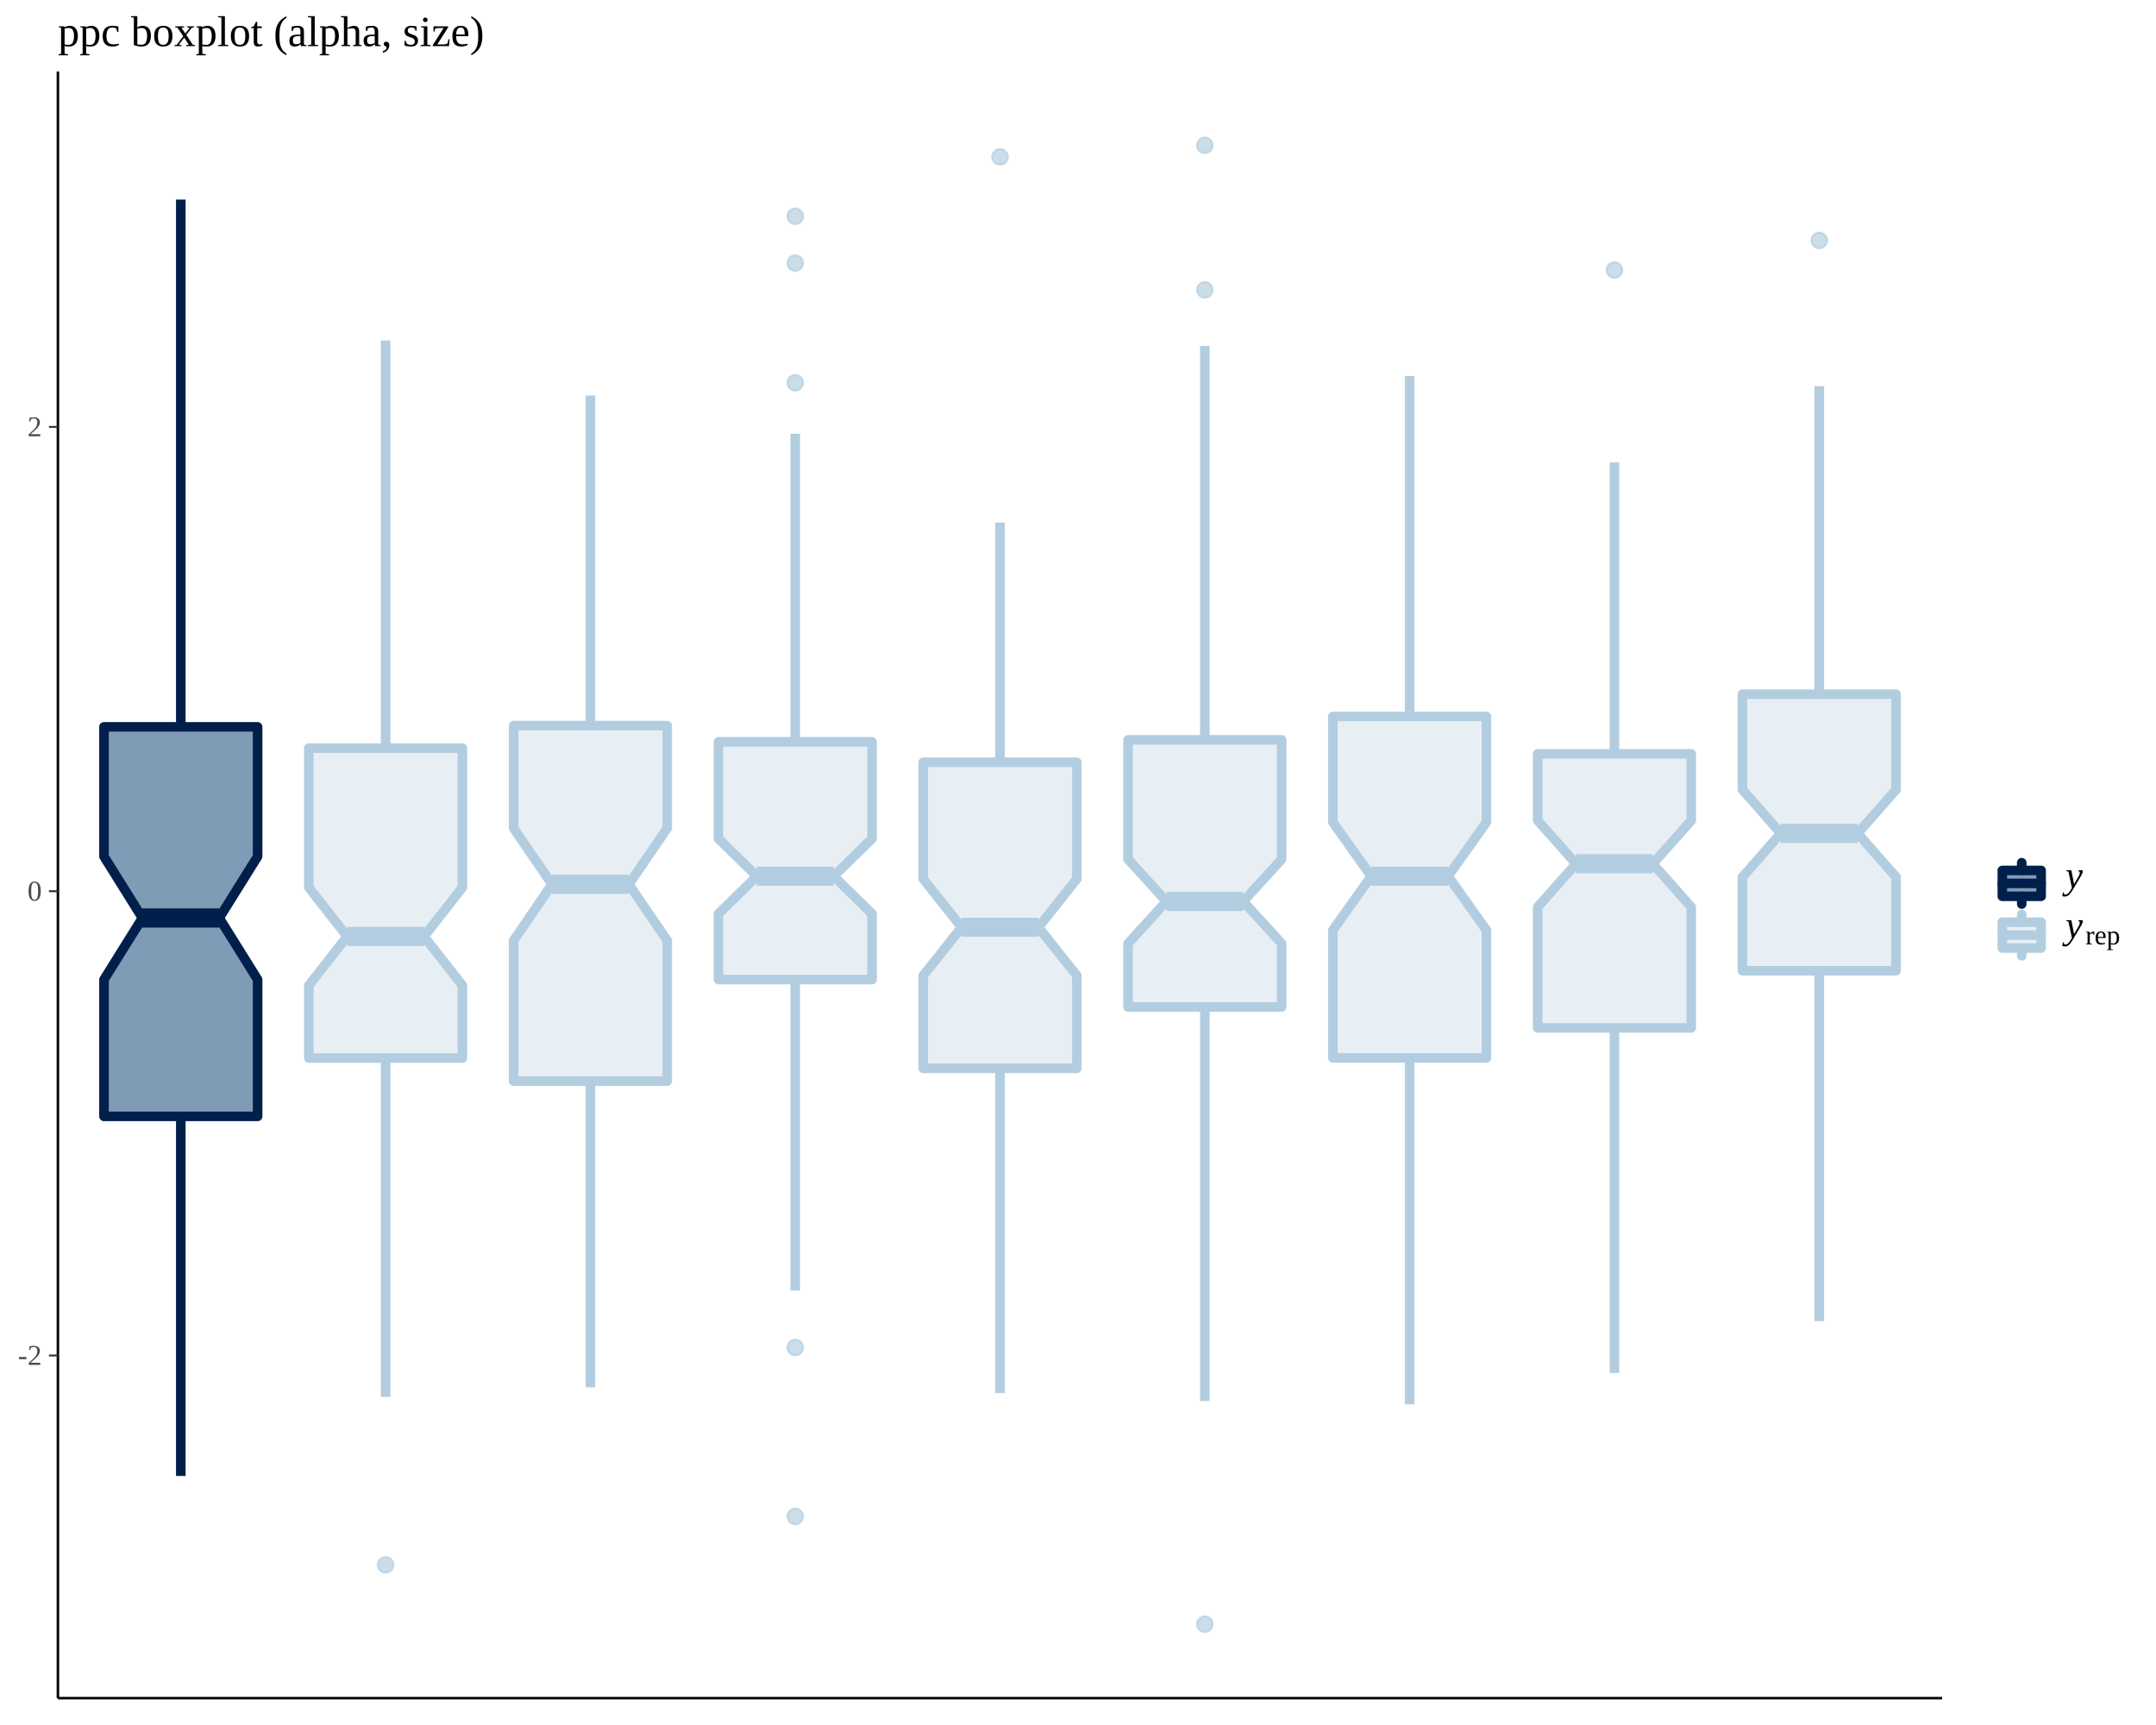
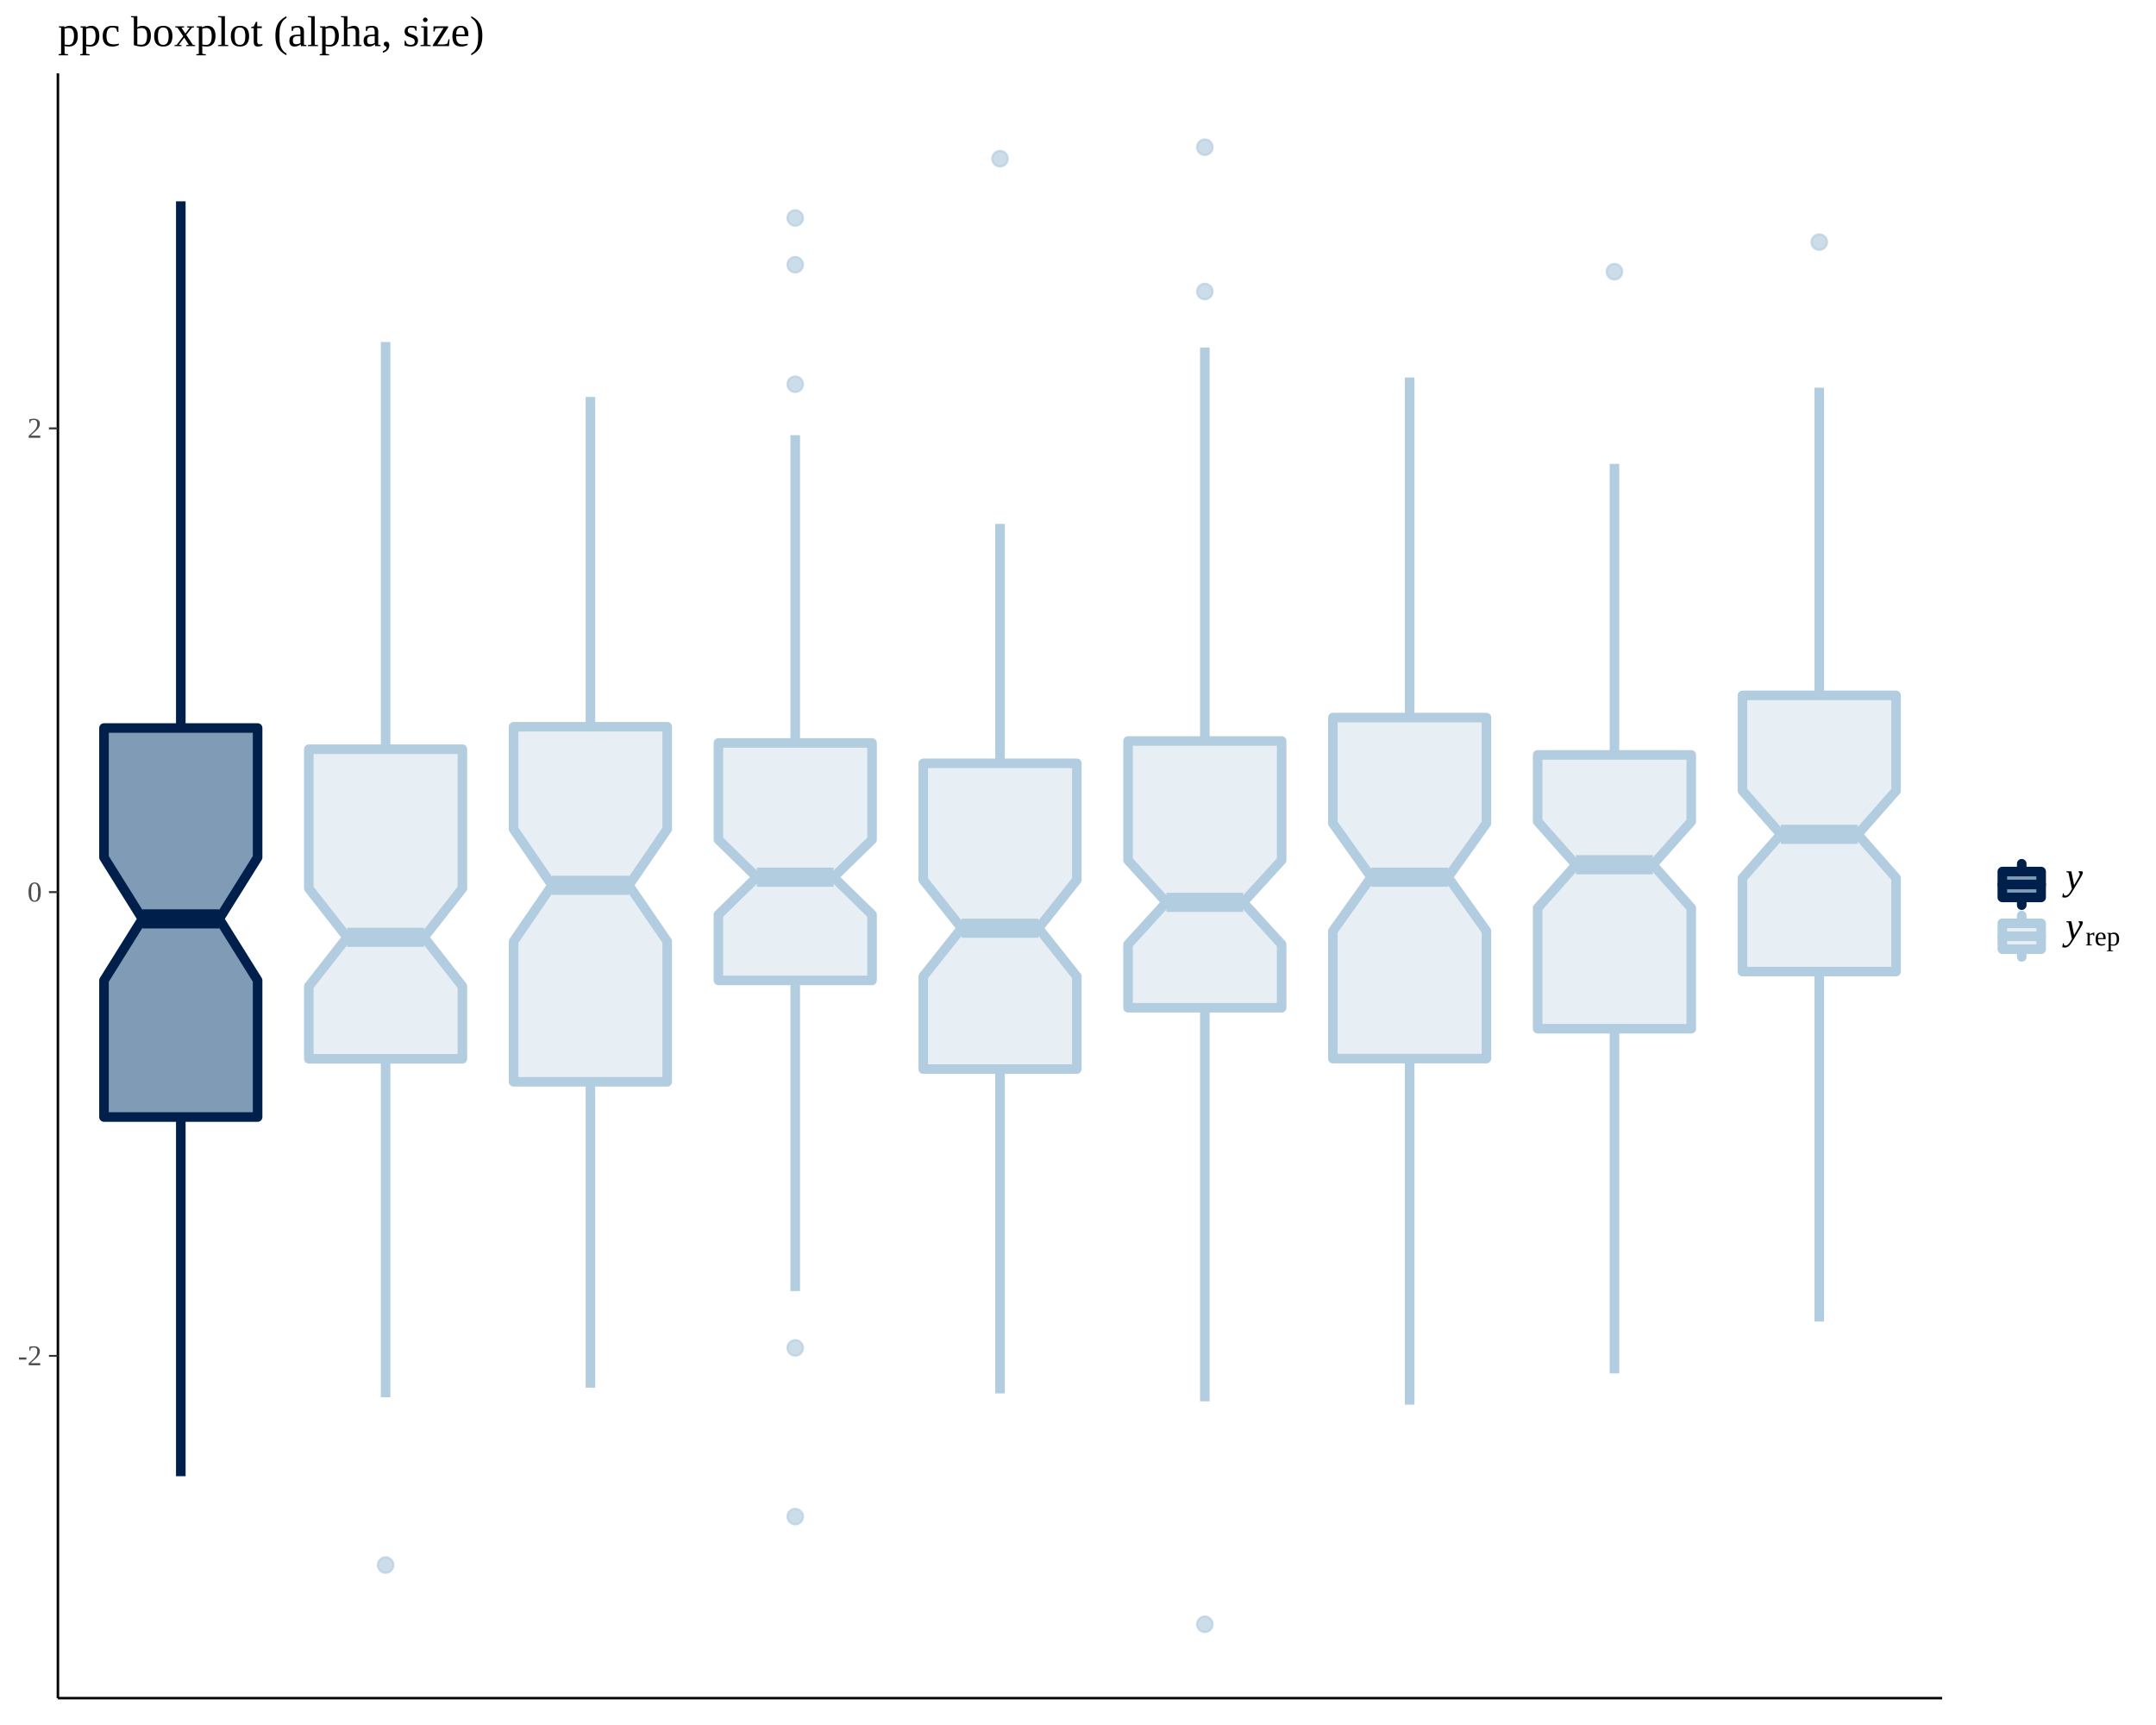
<svg xmlns="http://www.w3.org/2000/svg" viewBox="0 0 720.00 576.00">
  <defs>
    <style type="text/css">
    line, polyline, polygon, path, rect, circle {
      fill: none;
      stroke: #000000;
      stroke-linecap: round;
      stroke-linejoin: round;
      stroke-miterlimit: 10.00;
    }
  </style>
  </defs>
  <rect width="100%" height="100%" style="stroke: none; fill: #FFFFFF;" />
  <defs>
-     <clipPath id="cpMTkuMzR8NjQ4LjU4fDU2Ny4wM3wyMy44Ng==">
-       <rect x="19.34" y="23.86" width="629.24" height="543.17" />
+     <clipPath id="cpMTkuMzR8NjQ4LjU4fDU2Ny4wM3wyNC40OQ==">
+       <rect x="19.34" y="24.49" width="629.24" height="542.55" />
    </clipPath>
  </defs>
-   <line x1="60.38" y1="242.71" x2="60.38" y2="66.65" style="stroke-width: 3.20; stroke: #011F4B; stroke-linecap: butt;" clip-path="url(#cpMTkuMzR8NjQ4LjU4fDU2Ny4wM3wyMy44Ng==)" />
-   <line x1="60.38" y1="372.77" x2="60.38" y2="492.84" style="stroke-width: 3.20; stroke: #011F4B; stroke-linecap: butt;" clip-path="url(#cpMTkuMzR8NjQ4LjU4fDU2Ny4wM3wyMy44Ng==)" />
-   <polygon points="34.73,242.71 34.73,285.99 47.56,306.53 34.73,327.08 34.73,372.77 86.03,372.77 86.03,327.08 73.20,306.53 86.03,285.99 86.03,242.71 34.73,242.71 " style="stroke-width: 3.20; stroke: #011F4B; fill: #03396C; fill-opacity: 0.50;" clip-path="url(#cpMTkuMzR8NjQ4LjU4fDU2Ny4wM3wyMy44Ng==)" />
-   <line x1="47.56" y1="306.53" x2="73.20" y2="306.53" style="stroke-width: 6.40; stroke: #011F4B; stroke-linecap: butt;" clip-path="url(#cpMTkuMzR8NjQ4LjU4fDU2Ny4wM3wyMy44Ng==)" />
-   <circle cx="128.78" cy="522.54" r="1.95pt" style="stroke-width: 0.71; stroke: #B3CDE0; stroke-opacity: 0.67; fill: #B3CDE0; fill-opacity: 0.67;" clip-path="url(#cpMTkuMzR8NjQ4LjU4fDU2Ny4wM3wyMy44Ng==)" />
-   <line x1="128.78" y1="249.81" x2="128.78" y2="113.69" style="stroke-width: 3.20; stroke: #B3CDE0; stroke-linecap: butt;" clip-path="url(#cpMTkuMzR8NjQ4LjU4fDU2Ny4wM3wyMy44Ng==)" />
-   <line x1="128.78" y1="353.30" x2="128.78" y2="466.44" style="stroke-width: 3.20; stroke: #B3CDE0; stroke-linecap: butt;" clip-path="url(#cpMTkuMzR8NjQ4LjU4fDU2Ny4wM3wyMy44Ng==)" />
-   <polygon points="103.13,249.81 103.13,296.34 115.95,312.69 103.13,329.05 103.13,353.30 154.42,353.30 154.42,329.05 141.60,312.69 154.42,296.34 154.42,249.81 103.13,249.81 " style="stroke-width: 3.20; stroke: #B3CDE0; fill: #D1E1EC; fill-opacity: 0.50;" clip-path="url(#cpMTkuMzR8NjQ4LjU4fDU2Ny4wM3wyMy44Ng==)" />
-   <line x1="115.95" y1="312.69" x2="141.60" y2="312.69" style="stroke-width: 6.40; stroke: #B3CDE0; stroke-linecap: butt;" clip-path="url(#cpMTkuMzR8NjQ4LjU4fDU2Ny4wM3wyMy44Ng==)" />
-   <line x1="197.17" y1="242.29" x2="197.17" y2="132.05" style="stroke-width: 3.20; stroke: #B3CDE0; stroke-linecap: butt;" clip-path="url(#cpMTkuMzR8NjQ4LjU4fDU2Ny4wM3wyMy44Ng==)" />
-   <line x1="197.17" y1="360.99" x2="197.17" y2="463.26" style="stroke-width: 3.20; stroke: #B3CDE0; stroke-linecap: butt;" clip-path="url(#cpMTkuMzR8NjQ4LjU4fDU2Ny4wM3wyMy44Ng==)" />
-   <polygon points="171.52,242.29 171.52,276.54 184.35,295.29 171.52,314.04 171.52,360.99 222.82,360.99 222.82,314.04 210.00,295.29 222.82,276.54 222.82,242.29 171.52,242.29 " style="stroke-width: 3.20; stroke: #B3CDE0; fill: #D1E1EC; fill-opacity: 0.50;" clip-path="url(#cpMTkuMzR8NjQ4LjU4fDU2Ny4wM3wyMy44Ng==)" />
-   <line x1="184.35" y1="295.29" x2="210.00" y2="295.29" style="stroke-width: 6.40; stroke: #B3CDE0; stroke-linecap: butt;" clip-path="url(#cpMTkuMzR8NjQ4LjU4fDU2Ny4wM3wyMy44Ng==)" />
-   <circle cx="265.57" cy="72.22" r="1.95pt" style="stroke-width: 0.71; stroke: #B3CDE0; stroke-opacity: 0.67; fill: #B3CDE0; fill-opacity: 0.67;" clip-path="url(#cpMTkuMzR8NjQ4LjU4fDU2Ny4wM3wyMy44Ng==)" />
-   <circle cx="265.57" cy="449.94" r="1.95pt" style="stroke-width: 0.71; stroke: #B3CDE0; stroke-opacity: 0.67; fill: #B3CDE0; fill-opacity: 0.67;" clip-path="url(#cpMTkuMzR8NjQ4LjU4fDU2Ny4wM3wyMy44Ng==)" />
-   <circle cx="265.57" cy="127.80" r="1.95pt" style="stroke-width: 0.71; stroke: #B3CDE0; stroke-opacity: 0.67; fill: #B3CDE0; fill-opacity: 0.67;" clip-path="url(#cpMTkuMzR8NjQ4LjU4fDU2Ny4wM3wyMy44Ng==)" />
-   <circle cx="265.57" cy="87.86" r="1.95pt" style="stroke-width: 0.71; stroke: #B3CDE0; stroke-opacity: 0.67; fill: #B3CDE0; fill-opacity: 0.67;" clip-path="url(#cpMTkuMzR8NjQ4LjU4fDU2Ny4wM3wyMy44Ng==)" />
-   <circle cx="265.57" cy="506.34" r="1.95pt" style="stroke-width: 0.71; stroke: #B3CDE0; stroke-opacity: 0.67; fill: #B3CDE0; fill-opacity: 0.67;" clip-path="url(#cpMTkuMzR8NjQ4LjU4fDU2Ny4wM3wyMy44Ng==)" />
-   <line x1="265.57" y1="247.71" x2="265.57" y2="144.82" style="stroke-width: 3.20; stroke: #B3CDE0; stroke-linecap: butt;" clip-path="url(#cpMTkuMzR8NjQ4LjU4fDU2Ny4wM3wyMy44Ng==)" />
-   <line x1="265.57" y1="327.09" x2="265.57" y2="430.94" style="stroke-width: 3.20; stroke: #B3CDE0; stroke-linecap: butt;" clip-path="url(#cpMTkuMzR8NjQ4LjU4fDU2Ny4wM3wyMy44Ng==)" />
-   <polygon points="239.92,247.71 239.92,280.04 252.74,292.58 239.92,305.13 239.92,327.09 291.22,327.09 291.22,305.13 278.39,292.58 291.22,280.04 291.22,247.71 239.92,247.71 " style="stroke-width: 3.20; stroke: #B3CDE0; fill: #D1E1EC; fill-opacity: 0.50;" clip-path="url(#cpMTkuMzR8NjQ4LjU4fDU2Ny4wM3wyMy44Ng==)" />
-   <line x1="252.74" y1="292.58" x2="278.39" y2="292.58" style="stroke-width: 6.40; stroke: #B3CDE0; stroke-linecap: butt;" clip-path="url(#cpMTkuMzR8NjQ4LjU4fDU2Ny4wM3wyMy44Ng==)" />
-   <circle cx="333.96" cy="52.39" r="1.95pt" style="stroke-width: 0.71; stroke: #B3CDE0; stroke-opacity: 0.67; fill: #B3CDE0; fill-opacity: 0.67;" clip-path="url(#cpMTkuMzR8NjQ4LjU4fDU2Ny4wM3wyMy44Ng==)" />
-   <line x1="333.96" y1="254.54" x2="333.96" y2="174.49" style="stroke-width: 3.20; stroke: #B3CDE0; stroke-linecap: butt;" clip-path="url(#cpMTkuMzR8NjQ4LjU4fDU2Ny4wM3wyMy44Ng==)" />
-   <line x1="333.96" y1="356.73" x2="333.96" y2="465.17" style="stroke-width: 3.20; stroke: #B3CDE0; stroke-linecap: butt;" clip-path="url(#cpMTkuMzR8NjQ4LjU4fDU2Ny4wM3wyMy44Ng==)" />
-   <polygon points="308.31,254.54 308.31,293.48 321.14,309.63 308.31,325.78 308.31,356.73 359.61,356.73 359.61,325.78 346.79,309.63 359.61,293.48 359.61,254.54 308.31,254.54 " style="stroke-width: 3.20; stroke: #B3CDE0; fill: #D1E1EC; fill-opacity: 0.50;" clip-path="url(#cpMTkuMzR8NjQ4LjU4fDU2Ny4wM3wyMy44Ng==)" />
-   <line x1="321.14" y1="309.63" x2="346.79" y2="309.63" style="stroke-width: 6.40; stroke: #B3CDE0; stroke-linecap: butt;" clip-path="url(#cpMTkuMzR8NjQ4LjU4fDU2Ny4wM3wyMy44Ng==)" />
-   <circle cx="402.36" cy="96.80" r="1.95pt" style="stroke-width: 0.71; stroke: #B3CDE0; stroke-opacity: 0.67; fill: #B3CDE0; fill-opacity: 0.67;" clip-path="url(#cpMTkuMzR8NjQ4LjU4fDU2Ny4wM3wyMy44Ng==)" />
-   <circle cx="402.36" cy="48.55" r="1.95pt" style="stroke-width: 0.71; stroke: #B3CDE0; stroke-opacity: 0.67; fill: #B3CDE0; fill-opacity: 0.67;" clip-path="url(#cpMTkuMzR8NjQ4LjU4fDU2Ny4wM3wyMy44Ng==)" />
-   <circle cx="402.36" cy="542.34" r="1.95pt" style="stroke-width: 0.71; stroke: #B3CDE0; stroke-opacity: 0.67; fill: #B3CDE0; fill-opacity: 0.67;" clip-path="url(#cpMTkuMzR8NjQ4LjU4fDU2Ny4wM3wyMy44Ng==)" />
-   <line x1="402.36" y1="247.06" x2="402.36" y2="115.53" style="stroke-width: 3.20; stroke: #B3CDE0; stroke-linecap: butt;" clip-path="url(#cpMTkuMzR8NjQ4LjU4fDU2Ny4wM3wyMy44Ng==)" />
-   <line x1="402.36" y1="336.23" x2="402.36" y2="467.80" style="stroke-width: 3.20; stroke: #B3CDE0; stroke-linecap: butt;" clip-path="url(#cpMTkuMzR8NjQ4LjU4fDU2Ny4wM3wyMy44Ng==)" />
-   <polygon points="376.71,247.06 376.71,286.90 389.53,300.99 376.71,315.07 376.71,336.23 428.01,336.23 428.01,315.07 415.18,300.99 428.01,286.90 428.01,247.06 376.71,247.06 " style="stroke-width: 3.20; stroke: #B3CDE0; fill: #D1E1EC; fill-opacity: 0.50;" clip-path="url(#cpMTkuMzR8NjQ4LjU4fDU2Ny4wM3wyMy44Ng==)" />
-   <line x1="389.53" y1="300.99" x2="415.18" y2="300.99" style="stroke-width: 6.40; stroke: #B3CDE0; stroke-linecap: butt;" clip-path="url(#cpMTkuMzR8NjQ4LjU4fDU2Ny4wM3wyMy44Ng==)" />
-   <line x1="470.75" y1="239.23" x2="470.75" y2="125.54" style="stroke-width: 3.20; stroke: #B3CDE0; stroke-linecap: butt;" clip-path="url(#cpMTkuMzR8NjQ4LjU4fDU2Ny4wM3wyMy44Ng==)" />
-   <line x1="470.75" y1="353.23" x2="470.75" y2="468.93" style="stroke-width: 3.20; stroke: #B3CDE0; stroke-linecap: butt;" clip-path="url(#cpMTkuMzR8NjQ4LjU4fDU2Ny4wM3wyMy44Ng==)" />
-   <polygon points="445.11,239.23 445.11,274.57 457.93,292.58 445.11,310.60 445.11,353.23 496.40,353.23 496.40,310.60 483.58,292.58 496.40,274.57 496.40,239.23 445.11,239.23 " style="stroke-width: 3.20; stroke: #B3CDE0; fill: #D1E1EC; fill-opacity: 0.50;" clip-path="url(#cpMTkuMzR8NjQ4LjU4fDU2Ny4wM3wyMy44Ng==)" />
-   <line x1="457.93" y1="292.58" x2="483.58" y2="292.58" style="stroke-width: 6.40; stroke: #B3CDE0; stroke-linecap: butt;" clip-path="url(#cpMTkuMzR8NjQ4LjU4fDU2Ny4wM3wyMy44Ng==)" />
-   <circle cx="539.15" cy="90.17" r="1.95pt" style="stroke-width: 0.71; stroke: #B3CDE0; stroke-opacity: 0.67; fill: #B3CDE0; fill-opacity: 0.67;" clip-path="url(#cpMTkuMzR8NjQ4LjU4fDU2Ny4wM3wyMy44Ng==)" />
-   <line x1="539.15" y1="251.72" x2="539.15" y2="154.41" style="stroke-width: 3.20; stroke: #B3CDE0; stroke-linecap: butt;" clip-path="url(#cpMTkuMzR8NjQ4LjU4fDU2Ny4wM3wyMy44Ng==)" />
-   <line x1="539.15" y1="343.24" x2="539.15" y2="458.46" style="stroke-width: 3.20; stroke: #B3CDE0; stroke-linecap: butt;" clip-path="url(#cpMTkuMzR8NjQ4LjU4fDU2Ny4wM3wyMy44Ng==)" />
-   <polygon points="513.50,251.72 513.50,273.96 526.33,288.42 513.50,302.88 513.50,343.24 564.80,343.24 564.80,302.88 551.97,288.42 564.80,273.96 564.80,251.72 513.50,251.72 " style="stroke-width: 3.20; stroke: #B3CDE0; fill: #D1E1EC; fill-opacity: 0.50;" clip-path="url(#cpMTkuMzR8NjQ4LjU4fDU2Ny4wM3wyMy44Ng==)" />
-   <line x1="526.33" y1="288.42" x2="551.97" y2="288.42" style="stroke-width: 6.40; stroke: #B3CDE0; stroke-linecap: butt;" clip-path="url(#cpMTkuMzR8NjQ4LjU4fDU2Ny4wM3wyMy44Ng==)" />
-   <circle cx="607.55" cy="80.29" r="1.95pt" style="stroke-width: 0.71; stroke: #B3CDE0; stroke-opacity: 0.67; fill: #B3CDE0; fill-opacity: 0.67;" clip-path="url(#cpMTkuMzR8NjQ4LjU4fDU2Ny4wM3wyMy44Ng==)" />
-   <line x1="607.55" y1="231.80" x2="607.55" y2="128.93" style="stroke-width: 3.20; stroke: #B3CDE0; stroke-linecap: butt;" clip-path="url(#cpMTkuMzR8NjQ4LjU4fDU2Ny4wM3wyMy44Ng==)" />
-   <line x1="607.55" y1="324.14" x2="607.55" y2="441.15" style="stroke-width: 3.20; stroke: #B3CDE0; stroke-linecap: butt;" clip-path="url(#cpMTkuMzR8NjQ4LjU4fDU2Ny4wM3wyMy44Ng==)" />
-   <polygon points="581.90,231.80 581.90,263.68 594.72,278.27 581.90,292.86 581.90,324.14 633.20,324.14 633.20,292.86 620.37,278.27 633.20,263.68 633.20,231.80 581.90,231.80 " style="stroke-width: 3.20; stroke: #B3CDE0; fill: #D1E1EC; fill-opacity: 0.50;" clip-path="url(#cpMTkuMzR8NjQ4LjU4fDU2Ny4wM3wyMy44Ng==)" />
-   <line x1="594.72" y1="278.27" x2="620.37" y2="278.27" style="stroke-width: 6.40; stroke: #B3CDE0; stroke-linecap: butt;" clip-path="url(#cpMTkuMzR8NjQ4LjU4fDU2Ny4wM3wyMy44Ng==)" />
+   <line x1="60.38" y1="243.09" x2="60.38" y2="67.22" style="stroke-width: 3.20; stroke: #011F4B; stroke-linecap: butt;" clip-path="url(#cpMTkuMzR8NjQ4LjU4fDU2Ny4wM3wyNC40OQ==)" />
+   <line x1="60.38" y1="372.99" x2="60.38" y2="492.92" style="stroke-width: 3.20; stroke: #011F4B; stroke-linecap: butt;" clip-path="url(#cpMTkuMzR8NjQ4LjU4fDU2Ny4wM3wyNC40OQ==)" />
+   <polygon points="34.73,243.09 34.73,286.31 47.56,306.83 34.73,327.36 34.73,372.99 86.03,372.99 86.03,327.36 73.20,306.83 86.03,286.31 86.03,243.09 34.73,243.09 " style="stroke-width: 3.20; stroke: #011F4B; fill: #03396C; fill-opacity: 0.50;" clip-path="url(#cpMTkuMzR8NjQ4LjU4fDU2Ny4wM3wyNC40OQ==)" />
+   <line x1="47.56" y1="306.83" x2="73.20" y2="306.83" style="stroke-width: 6.40; stroke: #011F4B; stroke-linecap: butt;" clip-path="url(#cpMTkuMzR8NjQ4LjU4fDU2Ny4wM3wyNC40OQ==)" />
+   <circle cx="128.78" cy="522.59" r="1.95pt" style="stroke-width: 0.71; stroke: #B3CDE0; stroke-opacity: 0.67; fill: #B3CDE0; fill-opacity: 0.67;" clip-path="url(#cpMTkuMzR8NjQ4LjU4fDU2Ny4wM3wyNC40OQ==)" />
+   <line x1="128.78" y1="250.17" x2="128.78" y2="114.21" style="stroke-width: 3.20; stroke: #B3CDE0; stroke-linecap: butt;" clip-path="url(#cpMTkuMzR8NjQ4LjU4fDU2Ny4wM3wyNC40OQ==)" />
+   <line x1="128.78" y1="353.54" x2="128.78" y2="466.56" style="stroke-width: 3.20; stroke: #B3CDE0; stroke-linecap: butt;" clip-path="url(#cpMTkuMzR8NjQ4LjU4fDU2Ny4wM3wyNC40OQ==)" />
+   <polygon points="103.13,250.17 103.13,296.65 115.95,312.99 103.13,329.32 103.13,353.54 154.42,353.54 154.42,329.32 141.60,312.99 154.42,296.65 154.42,250.17 103.13,250.17 " style="stroke-width: 3.20; stroke: #B3CDE0; fill: #D1E1EC; fill-opacity: 0.50;" clip-path="url(#cpMTkuMzR8NjQ4LjU4fDU2Ny4wM3wyNC40OQ==)" />
+   <line x1="115.95" y1="312.99" x2="141.60" y2="312.99" style="stroke-width: 6.40; stroke: #B3CDE0; stroke-linecap: butt;" clip-path="url(#cpMTkuMzR8NjQ4LjU4fDU2Ny4wM3wyNC40OQ==)" />
+   <line x1="197.17" y1="242.67" x2="197.17" y2="132.55" style="stroke-width: 3.20; stroke: #B3CDE0; stroke-linecap: butt;" clip-path="url(#cpMTkuMzR8NjQ4LjU4fDU2Ny4wM3wyNC40OQ==)" />
+   <line x1="197.17" y1="361.23" x2="197.17" y2="463.38" style="stroke-width: 3.20; stroke: #B3CDE0; stroke-linecap: butt;" clip-path="url(#cpMTkuMzR8NjQ4LjU4fDU2Ny4wM3wyNC40OQ==)" />
+   <polygon points="171.52,242.67 171.52,276.87 184.35,295.60 171.52,314.34 171.52,361.23 222.82,361.23 222.82,314.34 210.00,295.60 222.82,276.87 222.82,242.67 171.52,242.67 " style="stroke-width: 3.20; stroke: #B3CDE0; fill: #D1E1EC; fill-opacity: 0.50;" clip-path="url(#cpMTkuMzR8NjQ4LjU4fDU2Ny4wM3wyNC40OQ==)" />
+   <line x1="184.35" y1="295.60" x2="210.00" y2="295.60" style="stroke-width: 6.40; stroke: #B3CDE0; stroke-linecap: butt;" clip-path="url(#cpMTkuMzR8NjQ4LjU4fDU2Ny4wM3wyNC40OQ==)" />
+   <circle cx="265.57" cy="72.79" r="1.95pt" style="stroke-width: 0.71; stroke: #B3CDE0; stroke-opacity: 0.67; fill: #B3CDE0; fill-opacity: 0.67;" clip-path="url(#cpMTkuMzR8NjQ4LjU4fDU2Ny4wM3wyNC40OQ==)" />
+   <circle cx="265.57" cy="450.08" r="1.95pt" style="stroke-width: 0.71; stroke: #B3CDE0; stroke-opacity: 0.67; fill: #B3CDE0; fill-opacity: 0.67;" clip-path="url(#cpMTkuMzR8NjQ4LjU4fDU2Ny4wM3wyNC40OQ==)" />
+   <circle cx="265.57" cy="128.30" r="1.95pt" style="stroke-width: 0.71; stroke: #B3CDE0; stroke-opacity: 0.67; fill: #B3CDE0; fill-opacity: 0.67;" clip-path="url(#cpMTkuMzR8NjQ4LjU4fDU2Ny4wM3wyNC40OQ==)" />
+   <circle cx="265.57" cy="88.41" r="1.95pt" style="stroke-width: 0.71; stroke: #B3CDE0; stroke-opacity: 0.67; fill: #B3CDE0; fill-opacity: 0.67;" clip-path="url(#cpMTkuMzR8NjQ4LjU4fDU2Ny4wM3wyNC40OQ==)" />
+   <circle cx="265.57" cy="506.41" r="1.95pt" style="stroke-width: 0.71; stroke: #B3CDE0; stroke-opacity: 0.67; fill: #B3CDE0; fill-opacity: 0.67;" clip-path="url(#cpMTkuMzR8NjQ4LjU4fDU2Ny4wM3wyNC40OQ==)" />
+   <line x1="265.57" y1="248.08" x2="265.57" y2="145.31" style="stroke-width: 3.20; stroke: #B3CDE0; stroke-linecap: butt;" clip-path="url(#cpMTkuMzR8NjQ4LjU4fDU2Ny4wM3wyNC40OQ==)" />
+   <line x1="265.57" y1="327.37" x2="265.57" y2="431.09" style="stroke-width: 3.20; stroke: #B3CDE0; stroke-linecap: butt;" clip-path="url(#cpMTkuMzR8NjQ4LjU4fDU2Ny4wM3wyNC40OQ==)" />
+   <polygon points="239.92,248.08 239.92,280.37 252.74,292.90 239.92,305.43 239.92,327.37 291.22,327.37 291.22,305.43 278.39,292.90 291.22,280.37 291.22,248.08 239.92,248.08 " style="stroke-width: 3.20; stroke: #B3CDE0; fill: #D1E1EC; fill-opacity: 0.50;" clip-path="url(#cpMTkuMzR8NjQ4LjU4fDU2Ny4wM3wyNC40OQ==)" />
+   <line x1="252.74" y1="292.90" x2="278.39" y2="292.90" style="stroke-width: 6.40; stroke: #B3CDE0; stroke-linecap: butt;" clip-path="url(#cpMTkuMzR8NjQ4LjU4fDU2Ny4wM3wyNC40OQ==)" />
+   <circle cx="333.96" cy="52.99" r="1.95pt" style="stroke-width: 0.71; stroke: #B3CDE0; stroke-opacity: 0.67; fill: #B3CDE0; fill-opacity: 0.67;" clip-path="url(#cpMTkuMzR8NjQ4LjU4fDU2Ny4wM3wyNC40OQ==)" />
+   <line x1="333.96" y1="254.89" x2="333.96" y2="174.94" style="stroke-width: 3.20; stroke: #B3CDE0; stroke-linecap: butt;" clip-path="url(#cpMTkuMzR8NjQ4LjU4fDU2Ny4wM3wyNC40OQ==)" />
+   <line x1="333.96" y1="356.97" x2="333.96" y2="465.28" style="stroke-width: 3.20; stroke: #B3CDE0; stroke-linecap: butt;" clip-path="url(#cpMTkuMzR8NjQ4LjU4fDU2Ny4wM3wyNC40OQ==)" />
+   <polygon points="308.31,254.89 308.31,293.80 321.14,309.93 308.31,326.05 308.31,356.97 359.61,356.97 359.61,326.05 346.79,309.93 359.61,293.80 359.61,254.89 308.31,254.89 " style="stroke-width: 3.20; stroke: #B3CDE0; fill: #D1E1EC; fill-opacity: 0.50;" clip-path="url(#cpMTkuMzR8NjQ4LjU4fDU2Ny4wM3wyNC40OQ==)" />
+   <line x1="321.14" y1="309.93" x2="346.79" y2="309.93" style="stroke-width: 6.40; stroke: #B3CDE0; stroke-linecap: butt;" clip-path="url(#cpMTkuMzR8NjQ4LjU4fDU2Ny4wM3wyNC40OQ==)" />
+   <circle cx="402.36" cy="97.34" r="1.95pt" style="stroke-width: 0.71; stroke: #B3CDE0; stroke-opacity: 0.67; fill: #B3CDE0; fill-opacity: 0.67;" clip-path="url(#cpMTkuMzR8NjQ4LjU4fDU2Ny4wM3wyNC40OQ==)" />
+   <circle cx="402.36" cy="49.15" r="1.95pt" style="stroke-width: 0.71; stroke: #B3CDE0; stroke-opacity: 0.67; fill: #B3CDE0; fill-opacity: 0.67;" clip-path="url(#cpMTkuMzR8NjQ4LjU4fDU2Ny4wM3wyNC40OQ==)" />
+   <circle cx="402.36" cy="542.37" r="1.95pt" style="stroke-width: 0.71; stroke: #B3CDE0; stroke-opacity: 0.67; fill: #B3CDE0; fill-opacity: 0.67;" clip-path="url(#cpMTkuMzR8NjQ4LjU4fDU2Ny4wM3wyNC40OQ==)" />
+   <line x1="402.36" y1="247.43" x2="402.36" y2="116.05" style="stroke-width: 3.20; stroke: #B3CDE0; stroke-linecap: butt;" clip-path="url(#cpMTkuMzR8NjQ4LjU4fDU2Ny4wM3wyNC40OQ==)" />
+   <line x1="402.36" y1="336.50" x2="402.36" y2="467.92" style="stroke-width: 3.20; stroke: #B3CDE0; stroke-linecap: butt;" clip-path="url(#cpMTkuMzR8NjQ4LjU4fDU2Ny4wM3wyNC40OQ==)" />
+   <polygon points="376.71,247.43 376.71,287.22 389.53,301.29 376.71,315.36 376.71,336.50 428.01,336.50 428.01,315.36 415.18,301.29 428.01,287.22 428.01,247.43 376.71,247.43 " style="stroke-width: 3.20; stroke: #B3CDE0; fill: #D1E1EC; fill-opacity: 0.50;" clip-path="url(#cpMTkuMzR8NjQ4LjU4fDU2Ny4wM3wyNC40OQ==)" />
+   <line x1="389.53" y1="301.29" x2="415.18" y2="301.29" style="stroke-width: 6.40; stroke: #B3CDE0; stroke-linecap: butt;" clip-path="url(#cpMTkuMzR8NjQ4LjU4fDU2Ny4wM3wyNC40OQ==)" />
+   <line x1="470.75" y1="239.61" x2="470.75" y2="126.05" style="stroke-width: 3.20; stroke: #B3CDE0; stroke-linecap: butt;" clip-path="url(#cpMTkuMzR8NjQ4LjU4fDU2Ny4wM3wyNC40OQ==)" />
+   <line x1="470.75" y1="353.48" x2="470.75" y2="469.04" style="stroke-width: 3.20; stroke: #B3CDE0; stroke-linecap: butt;" clip-path="url(#cpMTkuMzR8NjQ4LjU4fDU2Ny4wM3wyNC40OQ==)" />
+   <polygon points="445.11,239.61 445.11,274.91 457.93,292.90 445.11,310.89 445.11,353.48 496.40,353.48 496.40,310.89 483.58,292.90 496.40,274.91 496.40,239.61 445.11,239.61 " style="stroke-width: 3.20; stroke: #B3CDE0; fill: #D1E1EC; fill-opacity: 0.50;" clip-path="url(#cpMTkuMzR8NjQ4LjU4fDU2Ny4wM3wyNC40OQ==)" />
+   <line x1="457.93" y1="292.90" x2="483.58" y2="292.90" style="stroke-width: 6.40; stroke: #B3CDE0; stroke-linecap: butt;" clip-path="url(#cpMTkuMzR8NjQ4LjU4fDU2Ny4wM3wyNC40OQ==)" />
+   <circle cx="539.15" cy="90.72" r="1.95pt" style="stroke-width: 0.71; stroke: #B3CDE0; stroke-opacity: 0.67; fill: #B3CDE0; fill-opacity: 0.67;" clip-path="url(#cpMTkuMzR8NjQ4LjU4fDU2Ny4wM3wyNC40OQ==)" />
+   <line x1="539.15" y1="252.08" x2="539.15" y2="154.88" style="stroke-width: 3.20; stroke: #B3CDE0; stroke-linecap: butt;" clip-path="url(#cpMTkuMzR8NjQ4LjU4fDU2Ny4wM3wyNC40OQ==)" />
+   <line x1="539.15" y1="343.50" x2="539.15" y2="458.59" style="stroke-width: 3.20; stroke: #B3CDE0; stroke-linecap: butt;" clip-path="url(#cpMTkuMzR8NjQ4LjU4fDU2Ny4wM3wyNC40OQ==)" />
+   <polygon points="513.50,252.08 513.50,274.30 526.33,288.75 513.50,303.19 513.50,343.50 564.80,343.50 564.80,303.19 551.97,288.75 564.80,274.30 564.80,252.08 513.50,252.08 " style="stroke-width: 3.20; stroke: #B3CDE0; fill: #D1E1EC; fill-opacity: 0.50;" clip-path="url(#cpMTkuMzR8NjQ4LjU4fDU2Ny4wM3wyNC40OQ==)" />
+   <line x1="526.33" y1="288.75" x2="551.97" y2="288.75" style="stroke-width: 6.40; stroke: #B3CDE0; stroke-linecap: butt;" clip-path="url(#cpMTkuMzR8NjQ4LjU4fDU2Ny4wM3wyNC40OQ==)" />
+   <circle cx="607.55" cy="80.85" r="1.95pt" style="stroke-width: 0.71; stroke: #B3CDE0; stroke-opacity: 0.67; fill: #B3CDE0; fill-opacity: 0.67;" clip-path="url(#cpMTkuMzR8NjQ4LjU4fDU2Ny4wM3wyNC40OQ==)" />
+   <line x1="607.55" y1="232.19" x2="607.55" y2="129.44" style="stroke-width: 3.20; stroke: #B3CDE0; stroke-linecap: butt;" clip-path="url(#cpMTkuMzR8NjQ4LjU4fDU2Ny4wM3wyNC40OQ==)" />
+   <line x1="607.55" y1="324.42" x2="607.55" y2="441.30" style="stroke-width: 3.20; stroke: #B3CDE0; stroke-linecap: butt;" clip-path="url(#cpMTkuMzR8NjQ4LjU4fDU2Ny4wM3wyNC40OQ==)" />
+   <polygon points="581.90,232.19 581.90,264.03 594.72,278.60 581.90,293.17 581.90,324.42 633.20,324.42 633.20,293.17 620.37,278.60 633.20,264.03 633.20,232.19 581.90,232.19 " style="stroke-width: 3.20; stroke: #B3CDE0; fill: #D1E1EC; fill-opacity: 0.50;" clip-path="url(#cpMTkuMzR8NjQ4LjU4fDU2Ny4wM3wyNC40OQ==)" />
+   <line x1="594.72" y1="278.60" x2="620.37" y2="278.60" style="stroke-width: 6.40; stroke: #B3CDE0; stroke-linecap: butt;" clip-path="url(#cpMTkuMzR8NjQ4LjU4fDU2Ny4wM3wyNC40OQ==)" />
  <defs>
    <clipPath id="cpMC4wMHw3MjAuMDB8NTc2LjAwfDAuMDA=">
      <rect x="0.00" y="0.00" width="720.00" height="576.00" />
    </clipPath>
  </defs>
-   <polyline points="19.34,567.03 19.34,23.86 " style="stroke-width: 0.85; stroke-linecap: butt;" clip-path="url(#cpMC4wMHw3MjAuMDB8NTc2LjAwfDAuMDA=)" />
+   <polyline points="19.34,567.03 19.34,24.49 " style="stroke-width: 0.85; stroke-linecap: butt;" clip-path="url(#cpMC4wMHw3MjAuMDB8NTc2LjAwfDAuMDA=)" />
  <g clip-path="url(#cpMC4wMHw3MjAuMDB8NTc2LjAwfDAuMDA=)">
-     <text x="5.98" y="455.75" style="font-size: 9.60px; fill: #4D4D4D; font-family: Liberation Serif;" textLength="7.98px" lengthAdjust="spacingAndGlyphs">-2</text>
+     <text x="5.98" y="455.89" style="font-size: 9.60px; fill: #4D4D4D; font-family: Liberation Serif;" textLength="7.98px" lengthAdjust="spacingAndGlyphs">-2</text>
  </g>
  <g clip-path="url(#cpMC4wMHw3MjAuMDB8NTc2LjAwfDAuMDA=)">
-     <text x="9.17" y="300.72" style="font-size: 9.60px; fill: #4D4D4D; font-family: Liberation Serif;" textLength="4.80px" lengthAdjust="spacingAndGlyphs">0</text>
+     <text x="9.17" y="301.03" style="font-size: 9.60px; fill: #4D4D4D; font-family: Liberation Serif;" textLength="4.80px" lengthAdjust="spacingAndGlyphs">0</text>
  </g>
  <g clip-path="url(#cpMC4wMHw3MjAuMDB8NTc2LjAwfDAuMDA=)">
-     <text x="9.17" y="145.69" style="font-size: 9.60px; fill: #4D4D4D; font-family: Liberation Serif;" textLength="4.80px" lengthAdjust="spacingAndGlyphs">2</text>
+     <text x="9.17" y="146.18" style="font-size: 9.60px; fill: #4D4D4D; font-family: Liberation Serif;" textLength="4.80px" lengthAdjust="spacingAndGlyphs">2</text>
  </g>
-   <polyline points="16.35,452.61 19.34,452.61 " style="stroke-width: 0.64; stroke: #333333; stroke-linecap: butt;" clip-path="url(#cpMC4wMHw3MjAuMDB8NTc2LjAwfDAuMDA=)" />
-   <polyline points="16.35,297.58 19.34,297.58 " style="stroke-width: 0.64; stroke: #333333; stroke-linecap: butt;" clip-path="url(#cpMC4wMHw3MjAuMDB8NTc2LjAwfDAuMDA=)" />
-   <polyline points="16.35,142.55 19.34,142.55 " style="stroke-width: 0.64; stroke: #333333; stroke-linecap: butt;" clip-path="url(#cpMC4wMHw3MjAuMDB8NTc2LjAwfDAuMDA=)" />
+   <polyline points="16.35,452.74 19.34,452.74 " style="stroke-width: 0.64; stroke: #333333; stroke-linecap: butt;" clip-path="url(#cpMC4wMHw3MjAuMDB8NTc2LjAwfDAuMDA=)" />
+   <polyline points="16.35,297.89 19.34,297.89 " style="stroke-width: 0.64; stroke: #333333; stroke-linecap: butt;" clip-path="url(#cpMC4wMHw3MjAuMDB8NTc2LjAwfDAuMDA=)" />
+   <polyline points="16.35,143.04 19.34,143.04 " style="stroke-width: 0.64; stroke: #333333; stroke-linecap: butt;" clip-path="url(#cpMC4wMHw3MjAuMDB8NTc2LjAwfDAuMDA=)" />
  <polyline points="19.34,567.03 648.58,567.03 " style="stroke-width: 0.85; stroke-linecap: butt;" clip-path="url(#cpMC4wMHw3MjAuMDB8NTc2LjAwfDAuMDA=)" />
-   <polyline points="675.16,301.88 675.16,299.29 " style="stroke-width: 3.20; stroke: #011F4B;" clip-path="url(#cpMC4wMHw3MjAuMDB8NTc2LjAwfDAuMDA=)" />
-   <polyline points="675.16,290.65 675.16,288.06 " style="stroke-width: 3.20; stroke: #011F4B;" clip-path="url(#cpMC4wMHw3MjAuMDB8NTc2LjAwfDAuMDA=)" />
-   <rect x="668.68" y="290.65" width="12.96" height="8.64" style="stroke-width: 3.20; stroke: #011F4B; fill: #03396C; fill-opacity: 0.50;" clip-path="url(#cpMC4wMHw3MjAuMDB8NTc2LjAwfDAuMDA=)" />
-   <polyline points="668.68,294.97 681.64,294.97 " style="stroke-width: 3.20; stroke: #011F4B;" clip-path="url(#cpMC4wMHw3MjAuMDB8NTc2LjAwfDAuMDA=)" />
-   <polyline points="675.16,319.16 675.16,316.57 " style="stroke-width: 3.20; stroke: #B3CDE0;" clip-path="url(#cpMC4wMHw3MjAuMDB8NTc2LjAwfDAuMDA=)" />
-   <polyline points="675.16,307.93 675.16,305.34 " style="stroke-width: 3.20; stroke: #B3CDE0;" clip-path="url(#cpMC4wMHw3MjAuMDB8NTc2LjAwfDAuMDA=)" />
-   <rect x="668.68" y="307.93" width="12.96" height="8.64" style="stroke-width: 3.20; stroke: #B3CDE0; fill: #D1E1EC; fill-opacity: 0.50;" clip-path="url(#cpMC4wMHw3MjAuMDB8NTc2LjAwfDAuMDA=)" />
-   <polyline points="668.68,312.25 681.64,312.25 " style="stroke-width: 3.20; stroke: #B3CDE0;" clip-path="url(#cpMC4wMHw3MjAuMDB8NTc2LjAwfDAuMDA=)" />
+   <polyline points="675.16,302.25 675.16,299.66 " style="stroke-width: 3.20; stroke: #011F4B;" clip-path="url(#cpMC4wMHw3MjAuMDB8NTc2LjAwfDAuMDA=)" />
+   <polyline points="675.16,291.02 675.16,288.42 " style="stroke-width: 3.20; stroke: #011F4B;" clip-path="url(#cpMC4wMHw3MjAuMDB8NTc2LjAwfDAuMDA=)" />
+   <rect x="668.68" y="291.02" width="12.96" height="8.64" style="stroke-width: 3.20; stroke: #011F4B; fill: #03396C; fill-opacity: 0.50;" clip-path="url(#cpMC4wMHw3MjAuMDB8NTc2LjAwfDAuMDA=)" />
+   <polyline points="668.68,295.34 681.64,295.34 " style="stroke-width: 3.20; stroke: #011F4B;" clip-path="url(#cpMC4wMHw3MjAuMDB8NTc2LjAwfDAuMDA=)" />
+   <polyline points="675.16,319.53 675.16,316.94 " style="stroke-width: 3.20; stroke: #B3CDE0;" clip-path="url(#cpMC4wMHw3MjAuMDB8NTc2LjAwfDAuMDA=)" />
+   <polyline points="675.16,308.30 675.16,305.70 " style="stroke-width: 3.20; stroke: #B3CDE0;" clip-path="url(#cpMC4wMHw3MjAuMDB8NTc2LjAwfDAuMDA=)" />
+   <rect x="668.68" y="308.30" width="12.96" height="8.64" style="stroke-width: 3.20; stroke: #B3CDE0; fill: #D1E1EC; fill-opacity: 0.50;" clip-path="url(#cpMC4wMHw3MjAuMDB8NTc2LjAwfDAuMDA=)" />
+   <polyline points="668.68,312.62 681.64,312.62 " style="stroke-width: 3.20; stroke: #B3CDE0;" clip-path="url(#cpMC4wMHw3MjAuMDB8NTc2LjAwfDAuMDA=)" />
  <g clip-path="url(#cpMC4wMHw3MjAuMDB8NTc2LjAwfDAuMDA=)">
-     <text x="689.77" y="296.55" style="font-size: 13.00px; font-style: italic; font-family: Liberation Serif;" textLength="5.77px" lengthAdjust="spacingAndGlyphs">y</text>
+     <text x="689.77" y="296.91" style="font-size: 13.00px; font-style: italic; font-family: Liberation Serif;" textLength="5.77px" lengthAdjust="spacingAndGlyphs">y</text>
  </g>
  <g clip-path="url(#cpMC4wMHw3MjAuMDB8NTc2LjAwfDAuMDA=)">
-     <text x="689.77" y="313.22" style="font-size: 13.00px; font-style: italic; font-family: Liberation Serif;" textLength="5.77px" lengthAdjust="spacingAndGlyphs">y</text>
+     <text x="689.77" y="313.59" style="font-size: 13.00px; font-style: italic; font-family: Liberation Serif;" textLength="5.77px" lengthAdjust="spacingAndGlyphs">y</text>
  </g>
  <g clip-path="url(#cpMC4wMHw3MjAuMDB8NTc2LjAwfDAuMDA=)">
-     <text x="696.44" y="315.31" style="font-size: 9.10px; font-family: Liberation Serif;" textLength="3.03px" lengthAdjust="spacingAndGlyphs">r</text>
+     <text x="696.44" y="315.68" style="font-size: 9.10px; font-family: Liberation Serif;" textLength="3.03px" lengthAdjust="spacingAndGlyphs">r</text>
  </g>
  <g clip-path="url(#cpMC4wMHw3MjAuMDB8NTc2LjAwfDAuMDA=)">
-     <text x="699.47" y="315.31" style="font-size: 9.10px; font-family: Liberation Serif;" textLength="4.03px" lengthAdjust="spacingAndGlyphs">e</text>
+     <text x="699.47" y="315.68" style="font-size: 9.10px; font-family: Liberation Serif;" textLength="4.03px" lengthAdjust="spacingAndGlyphs">e</text>
  </g>
  <g clip-path="url(#cpMC4wMHw3MjAuMDB8NTc2LjAwfDAuMDA=)">
-     <text x="703.50" y="315.31" style="font-size: 9.10px; font-family: Liberation Serif;" textLength="4.55px" lengthAdjust="spacingAndGlyphs">p</text>
+     <text x="703.50" y="315.68" style="font-size: 9.10px; font-family: Liberation Serif;" textLength="4.55px" lengthAdjust="spacingAndGlyphs">p</text>
  </g>
  <g clip-path="url(#cpMC4wMHw3MjAuMDB8NTc2LjAwfDAuMDA=)">
    <text x="19.34" y="15.40" style="font-size: 14.40px; font-family: Liberation Serif;" textLength="142.34px" lengthAdjust="spacingAndGlyphs">ppc boxplot (alpha, size)</text>
  </g>
</svg>
